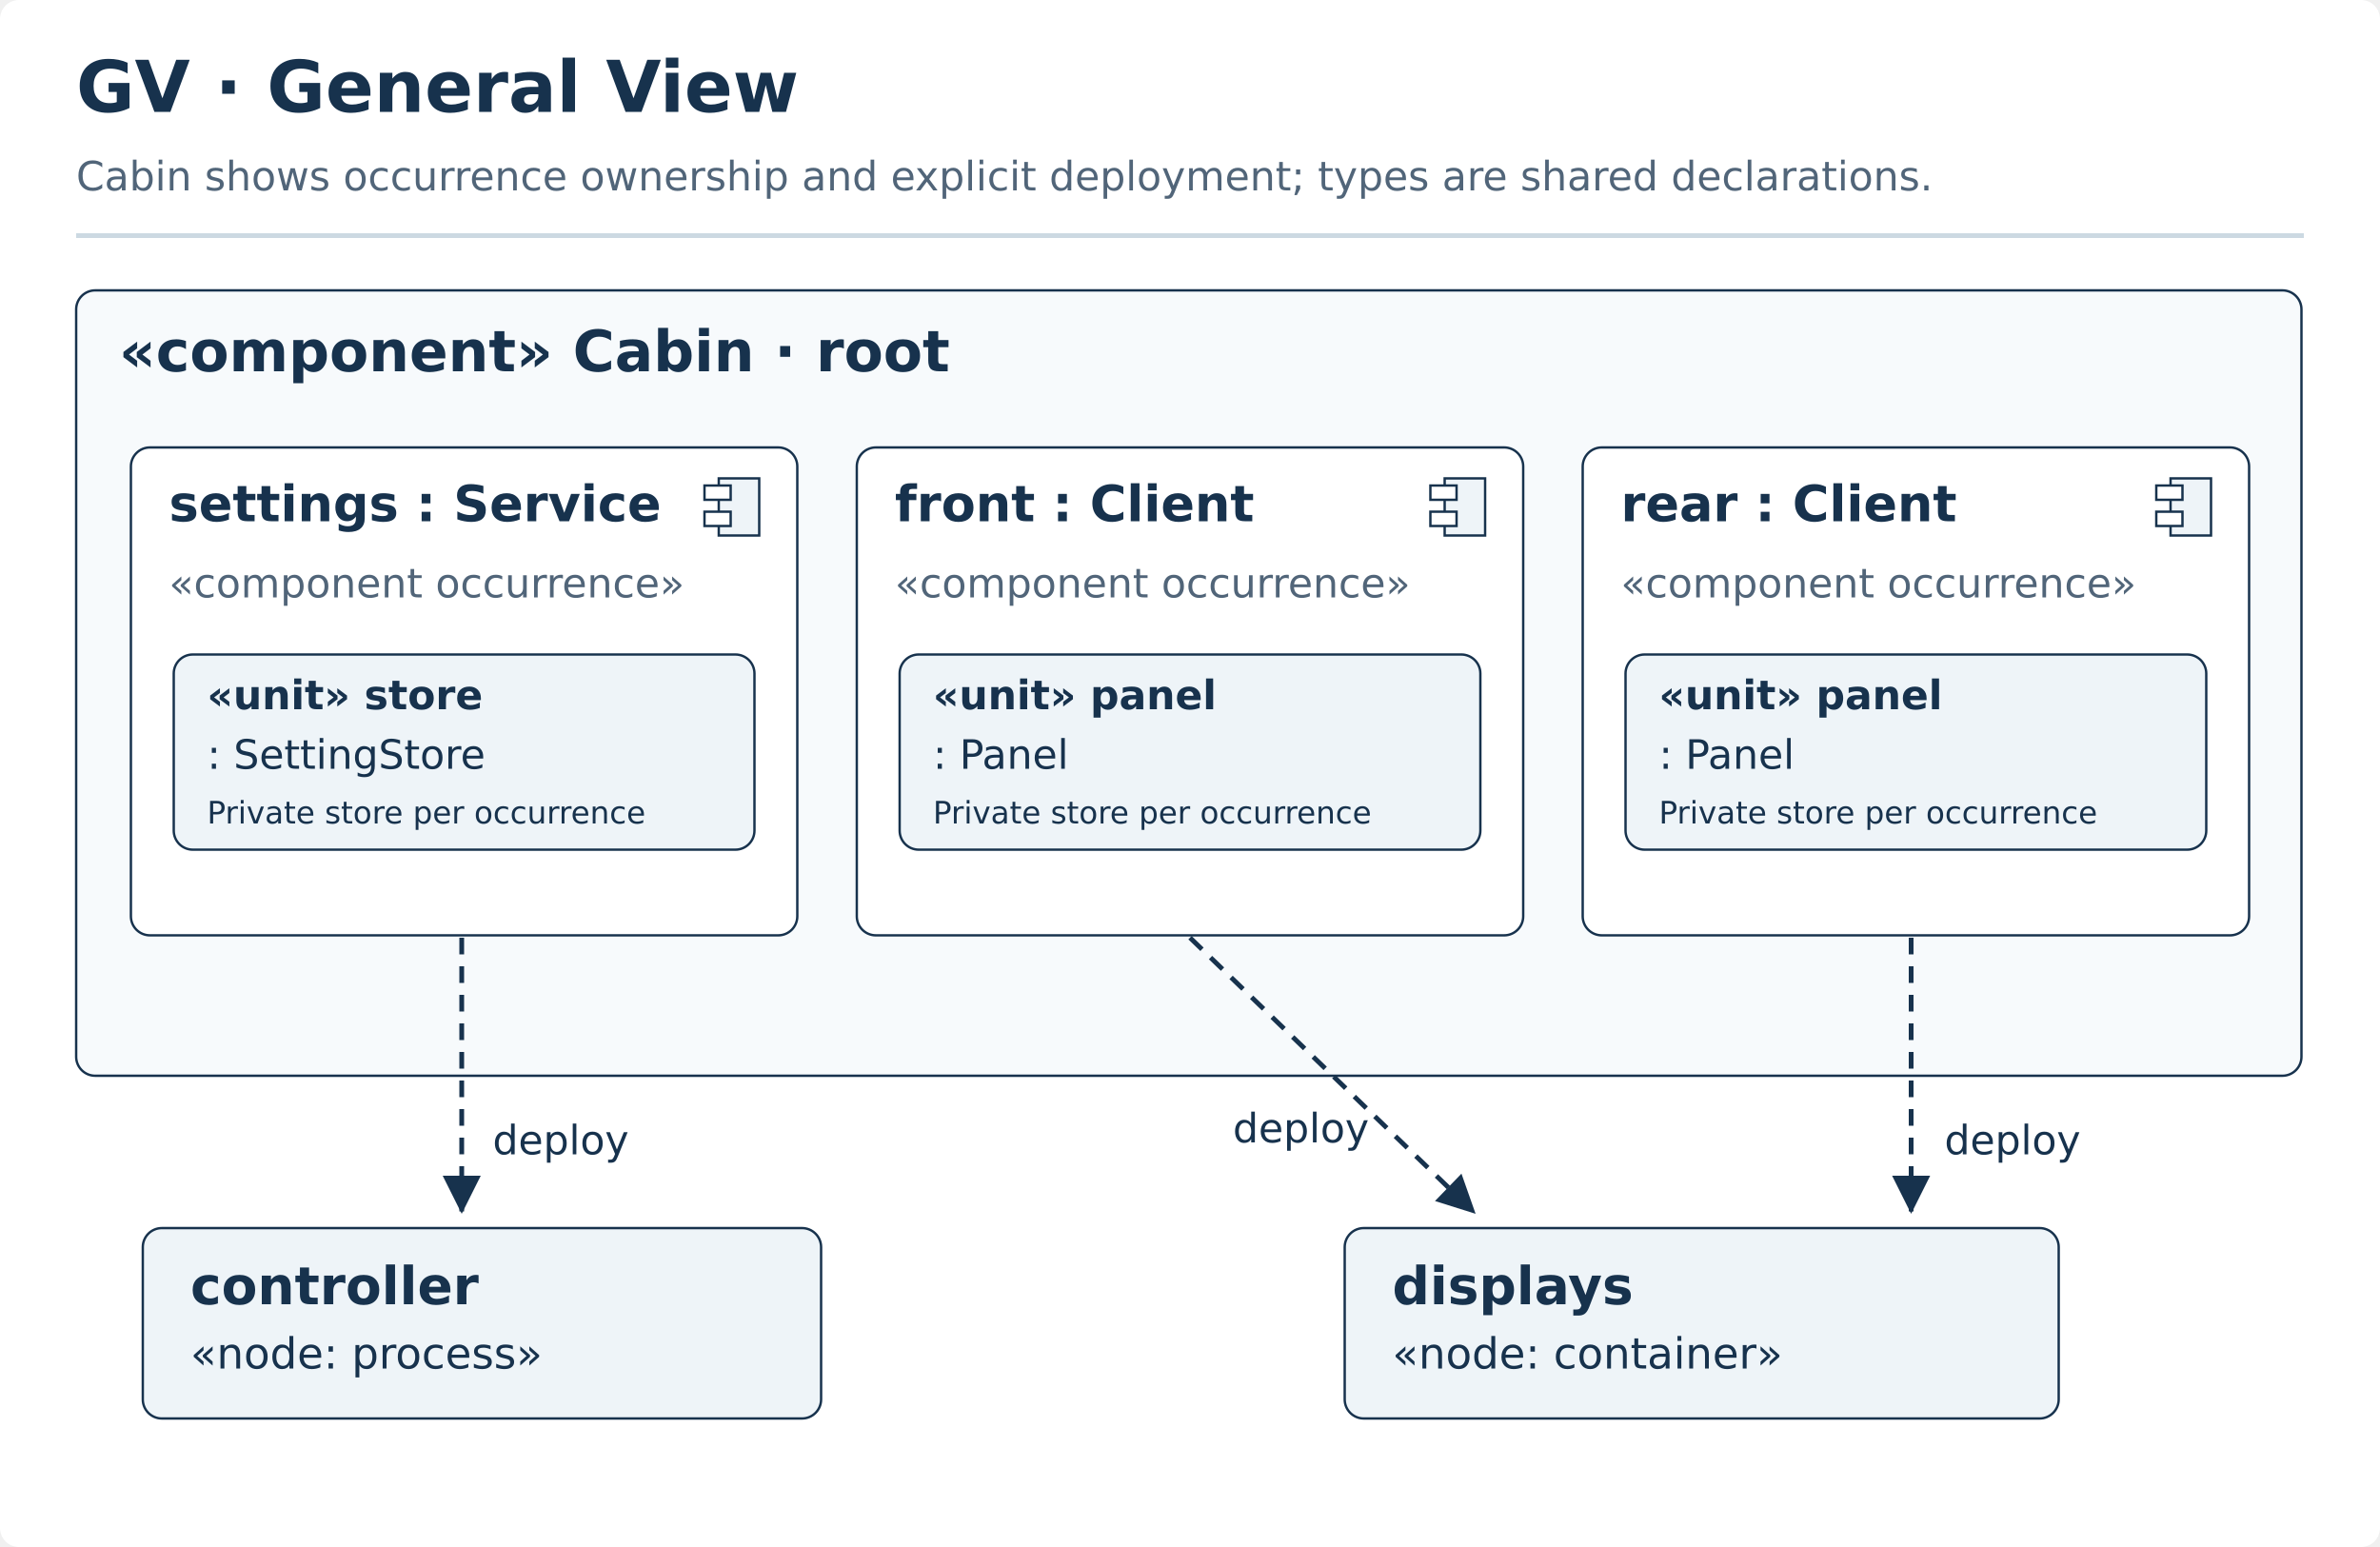
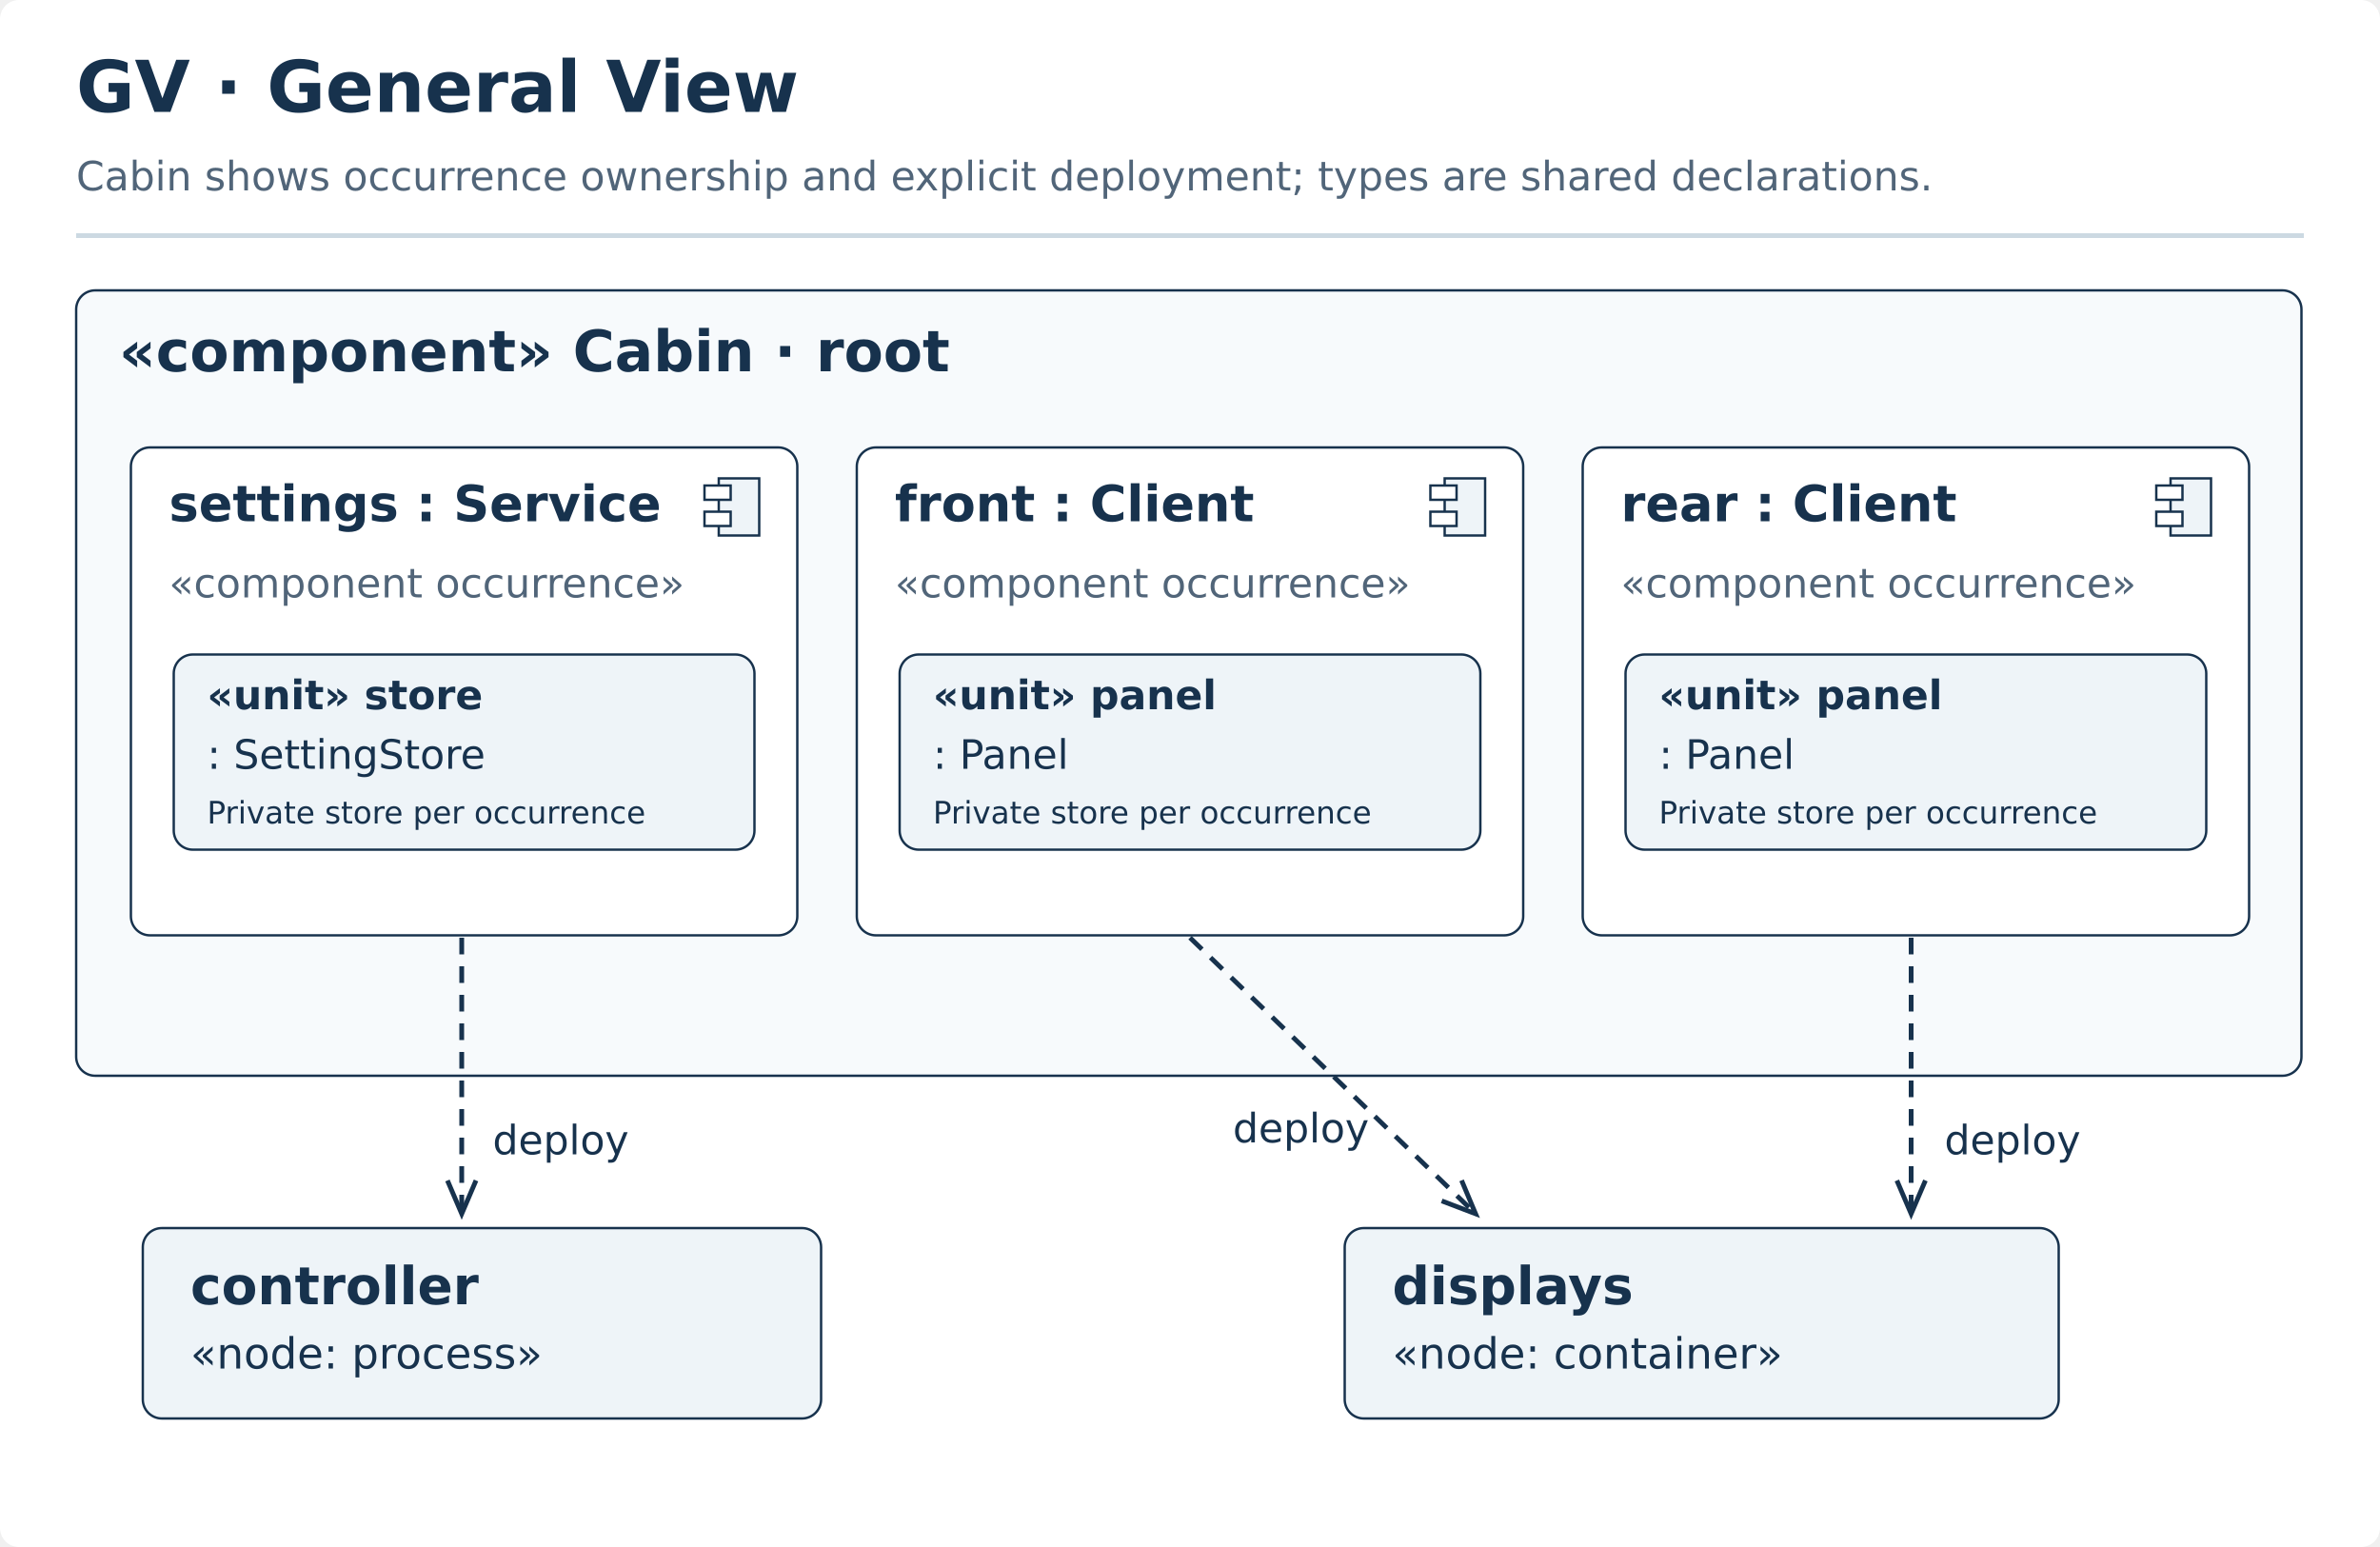
<svg xmlns="http://www.w3.org/2000/svg" width="1000" height="650" viewBox="0 0 1000 650" role="img" aria-labelledby="title desc">
  <defs>
    <marker id="arrow" markerWidth="9" markerHeight="9" refX="8" refY="4" orient="auto">
      <path d="M0 0 L8 4 L0 8 Z" fill="#17324d" />
    </marker>
  </defs>
  <g font-family="DejaVu Sans, sans-serif">
    <rect x="0" y="0" width="1000" height="650" rx="8" fill="#ffffff" stroke="none" />
    <text x="32" y="47" font-size="30" font-weight="700" fill="#17324d">GV · General View</text>
    <text x="32" y="80" font-size="17" font-weight="400" fill="#516579">Cabin shows occurrence ownership and explicit deployment; types are shared declarations.</text>
    <polyline points="32,99 968,99" fill="none" stroke="#ccd9e2" stroke-width="2" />
    <rect x="32" y="122" width="935" height="330" rx="8" fill="#f7fafc" stroke="#17324d" />
    <text x="50" y="156" font-size="24" font-weight="700" fill="#17324d">«component» Cabin · root</text>
    <rect x="55" y="188" width="280" height="205" rx="8" fill="#ffffff" stroke="#17324d" />
    <text x="71" y="219" font-size="21" font-weight="700" fill="#17324d">settings : Service</text>
    <rect x="302" y="201" width="17" height="24" rx="0" fill="#eef4f8" stroke="#17324d" />
    <rect x="296" y="204" width="11" height="6" rx="0" fill="white" stroke="#17324d" />
    <rect x="296" y="215" width="11" height="6" rx="0" fill="white" stroke="#17324d" />
    <text x="71" y="251" font-size="17" font-weight="400" fill="#516579">«component occurrence»</text>
    <rect x="73" y="275" width="244" height="82" rx="8" fill="#eef4f8" stroke="#17324d" />
    <text x="87" y="298" font-size="17" font-weight="700" fill="#17324d">«unit» store</text>
    <text x="87" y="323" font-size="17" font-weight="400" fill="#17324d">: SettingStore</text>
    <text x="87" y="346" font-size="13" font-weight="400" fill="#17324d">Private store per occurrence</text>
    <rect x="360" y="188" width="280" height="205" rx="8" fill="#ffffff" stroke="#17324d" />
    <text x="376" y="219" font-size="21" font-weight="700" fill="#17324d">front : Client</text>
    <rect x="607" y="201" width="17" height="24" rx="0" fill="#eef4f8" stroke="#17324d" />
    <rect x="601" y="204" width="11" height="6" rx="0" fill="white" stroke="#17324d" />
    <rect x="601" y="215" width="11" height="6" rx="0" fill="white" stroke="#17324d" />
    <text x="376" y="251" font-size="17" font-weight="400" fill="#516579">«component occurrence»</text>
    <rect x="378" y="275" width="244" height="82" rx="8" fill="#eef4f8" stroke="#17324d" />
    <text x="392" y="298" font-size="17" font-weight="700" fill="#17324d">«unit» panel</text>
    <text x="392" y="323" font-size="17" font-weight="400" fill="#17324d">: Panel</text>
    <text x="392" y="346" font-size="13" font-weight="400" fill="#17324d">Private store per occurrence</text>
    <rect x="665" y="188" width="280" height="205" rx="8" fill="#ffffff" stroke="#17324d" />
    <text x="681" y="219" font-size="21" font-weight="700" fill="#17324d">rear : Client</text>
    <rect x="912" y="201" width="17" height="24" rx="0" fill="#eef4f8" stroke="#17324d" />
    <rect x="906" y="204" width="11" height="6" rx="0" fill="white" stroke="#17324d" />
    <rect x="906" y="215" width="11" height="6" rx="0" fill="white" stroke="#17324d" />
    <text x="681" y="251" font-size="17" font-weight="400" fill="#516579">«component occurrence»</text>
    <rect x="683" y="275" width="244" height="82" rx="8" fill="#eef4f8" stroke="#17324d" />
    <text x="697" y="298" font-size="17" font-weight="700" fill="#17324d">«unit» panel</text>
    <text x="697" y="323" font-size="17" font-weight="400" fill="#17324d">: Panel</text>
    <text x="697" y="346" font-size="13" font-weight="400" fill="#17324d">Private store per occurrence</text>
    <rect x="60" y="516" width="285" height="80" rx="8" fill="#eef4f8" stroke="#17324d" />
    <text x="80" y="548" font-size="22" font-weight="700" fill="#17324d">controller</text>
    <text x="80" y="575" font-size="18" font-weight="400" fill="#17324d">«node: process»</text>
    <rect x="565" y="516" width="300" height="80" rx="8" fill="#eef4f8" stroke="#17324d" />
    <text x="585" y="548" font-size="22" font-weight="700" fill="#17324d">displays</text>
    <text x="585" y="575" font-size="18" font-weight="400" fill="#17324d">«node: container»</text>
-     <polyline points="194,394 194,510" fill="none" stroke="#17324d" stroke-width="2" stroke-dasharray="7 5" marker-end="url(#arrow)" />
+     <polyline points="194,394 194,510" fill="none" stroke="#17324d" stroke-width="2" stroke-dasharray="7 5" />
+     <polyline points="188.0,496.0 194,510 200.0,496.0" fill="none" stroke="#17324d" stroke-width="2" />
    <text x="207" y="485" font-size="17" font-weight="400" fill="#17324d">deploy</text>
-     <polyline points="500,394 620,510" fill="none" stroke="#17324d" stroke-width="2" stroke-dasharray="7 5" marker-end="url(#arrow)" />
+     <polyline points="500,394 620,510" fill="none" stroke="#17324d" stroke-width="2" stroke-dasharray="7 5" />
+     <polyline points="605.764,504.584 620,510 614.104,495.956" fill="none" stroke="#17324d" stroke-width="2" />
    <text x="518" y="480" font-size="17" font-weight="400" fill="#17324d">deploy</text>
-     <polyline points="803,394 803,510" fill="none" stroke="#17324d" stroke-width="2" stroke-dasharray="7 5" marker-end="url(#arrow)" />
+     <polyline points="803,394 803,510" fill="none" stroke="#17324d" stroke-width="2" stroke-dasharray="7 5" />
+     <polyline points="797.0,496.0 803,510 809.0,496.0" fill="none" stroke="#17324d" stroke-width="2" />
    <text x="817" y="485" font-size="17" font-weight="400" fill="#17324d">deploy</text>
  </g>
</svg>
